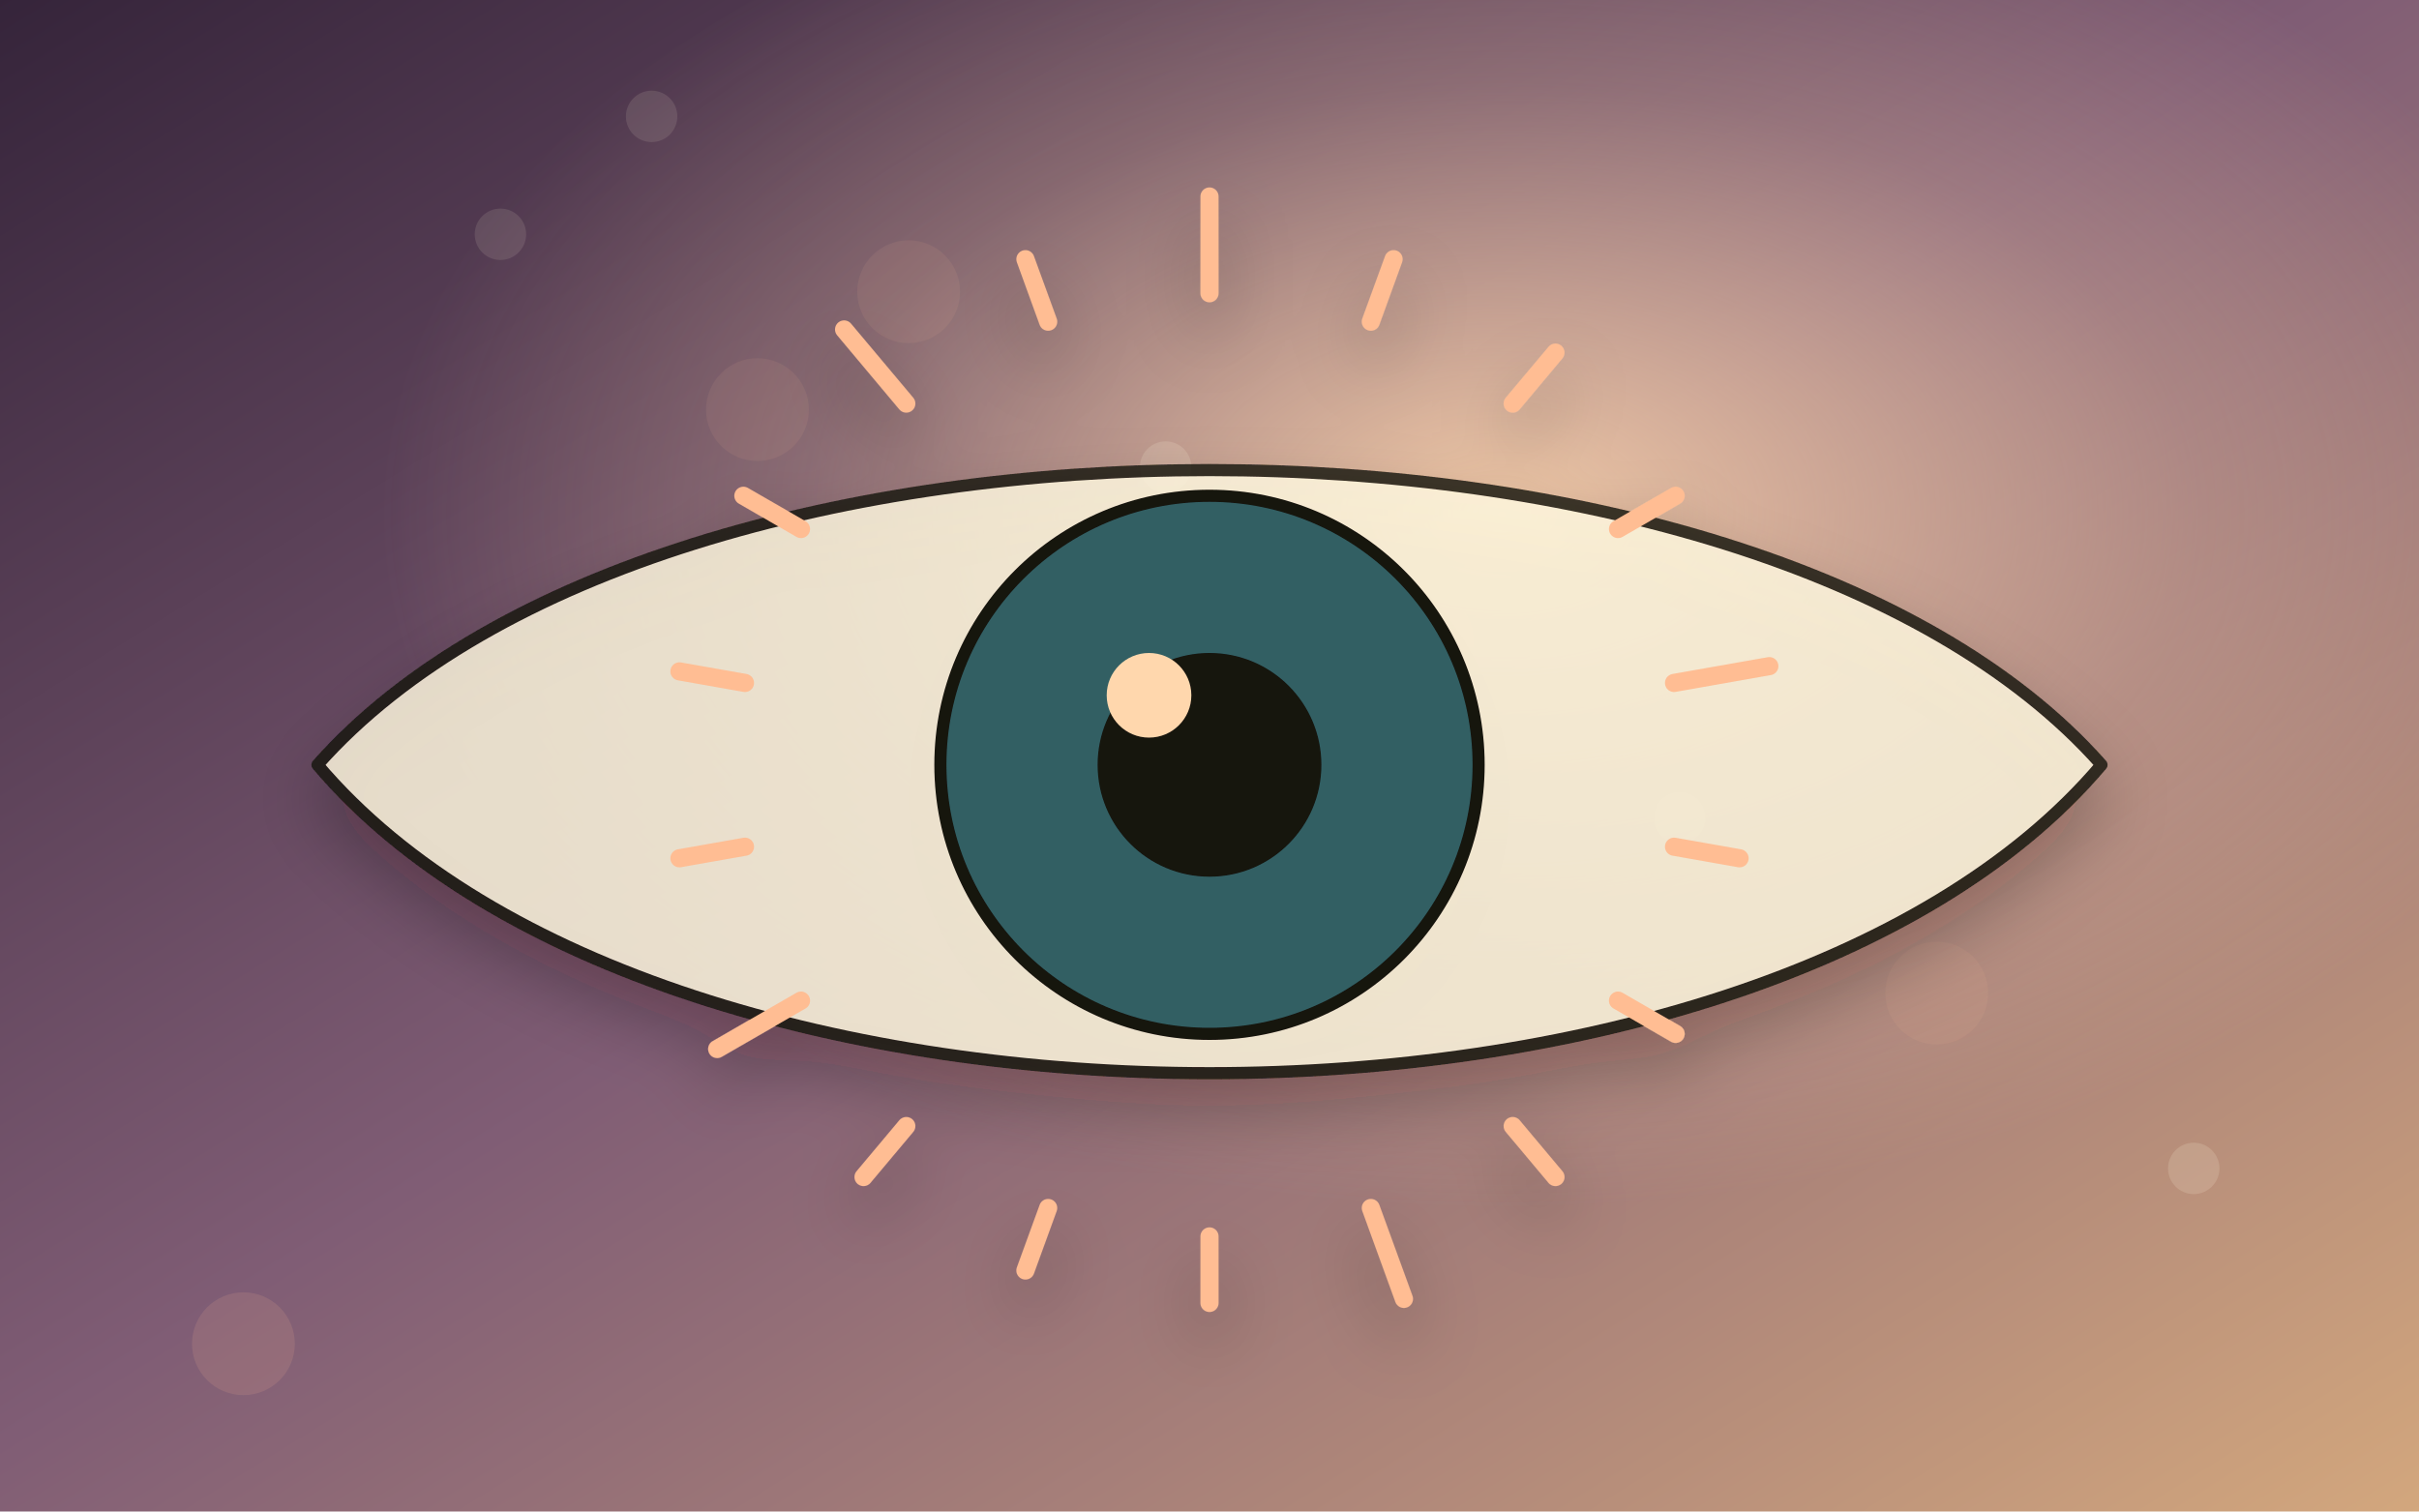
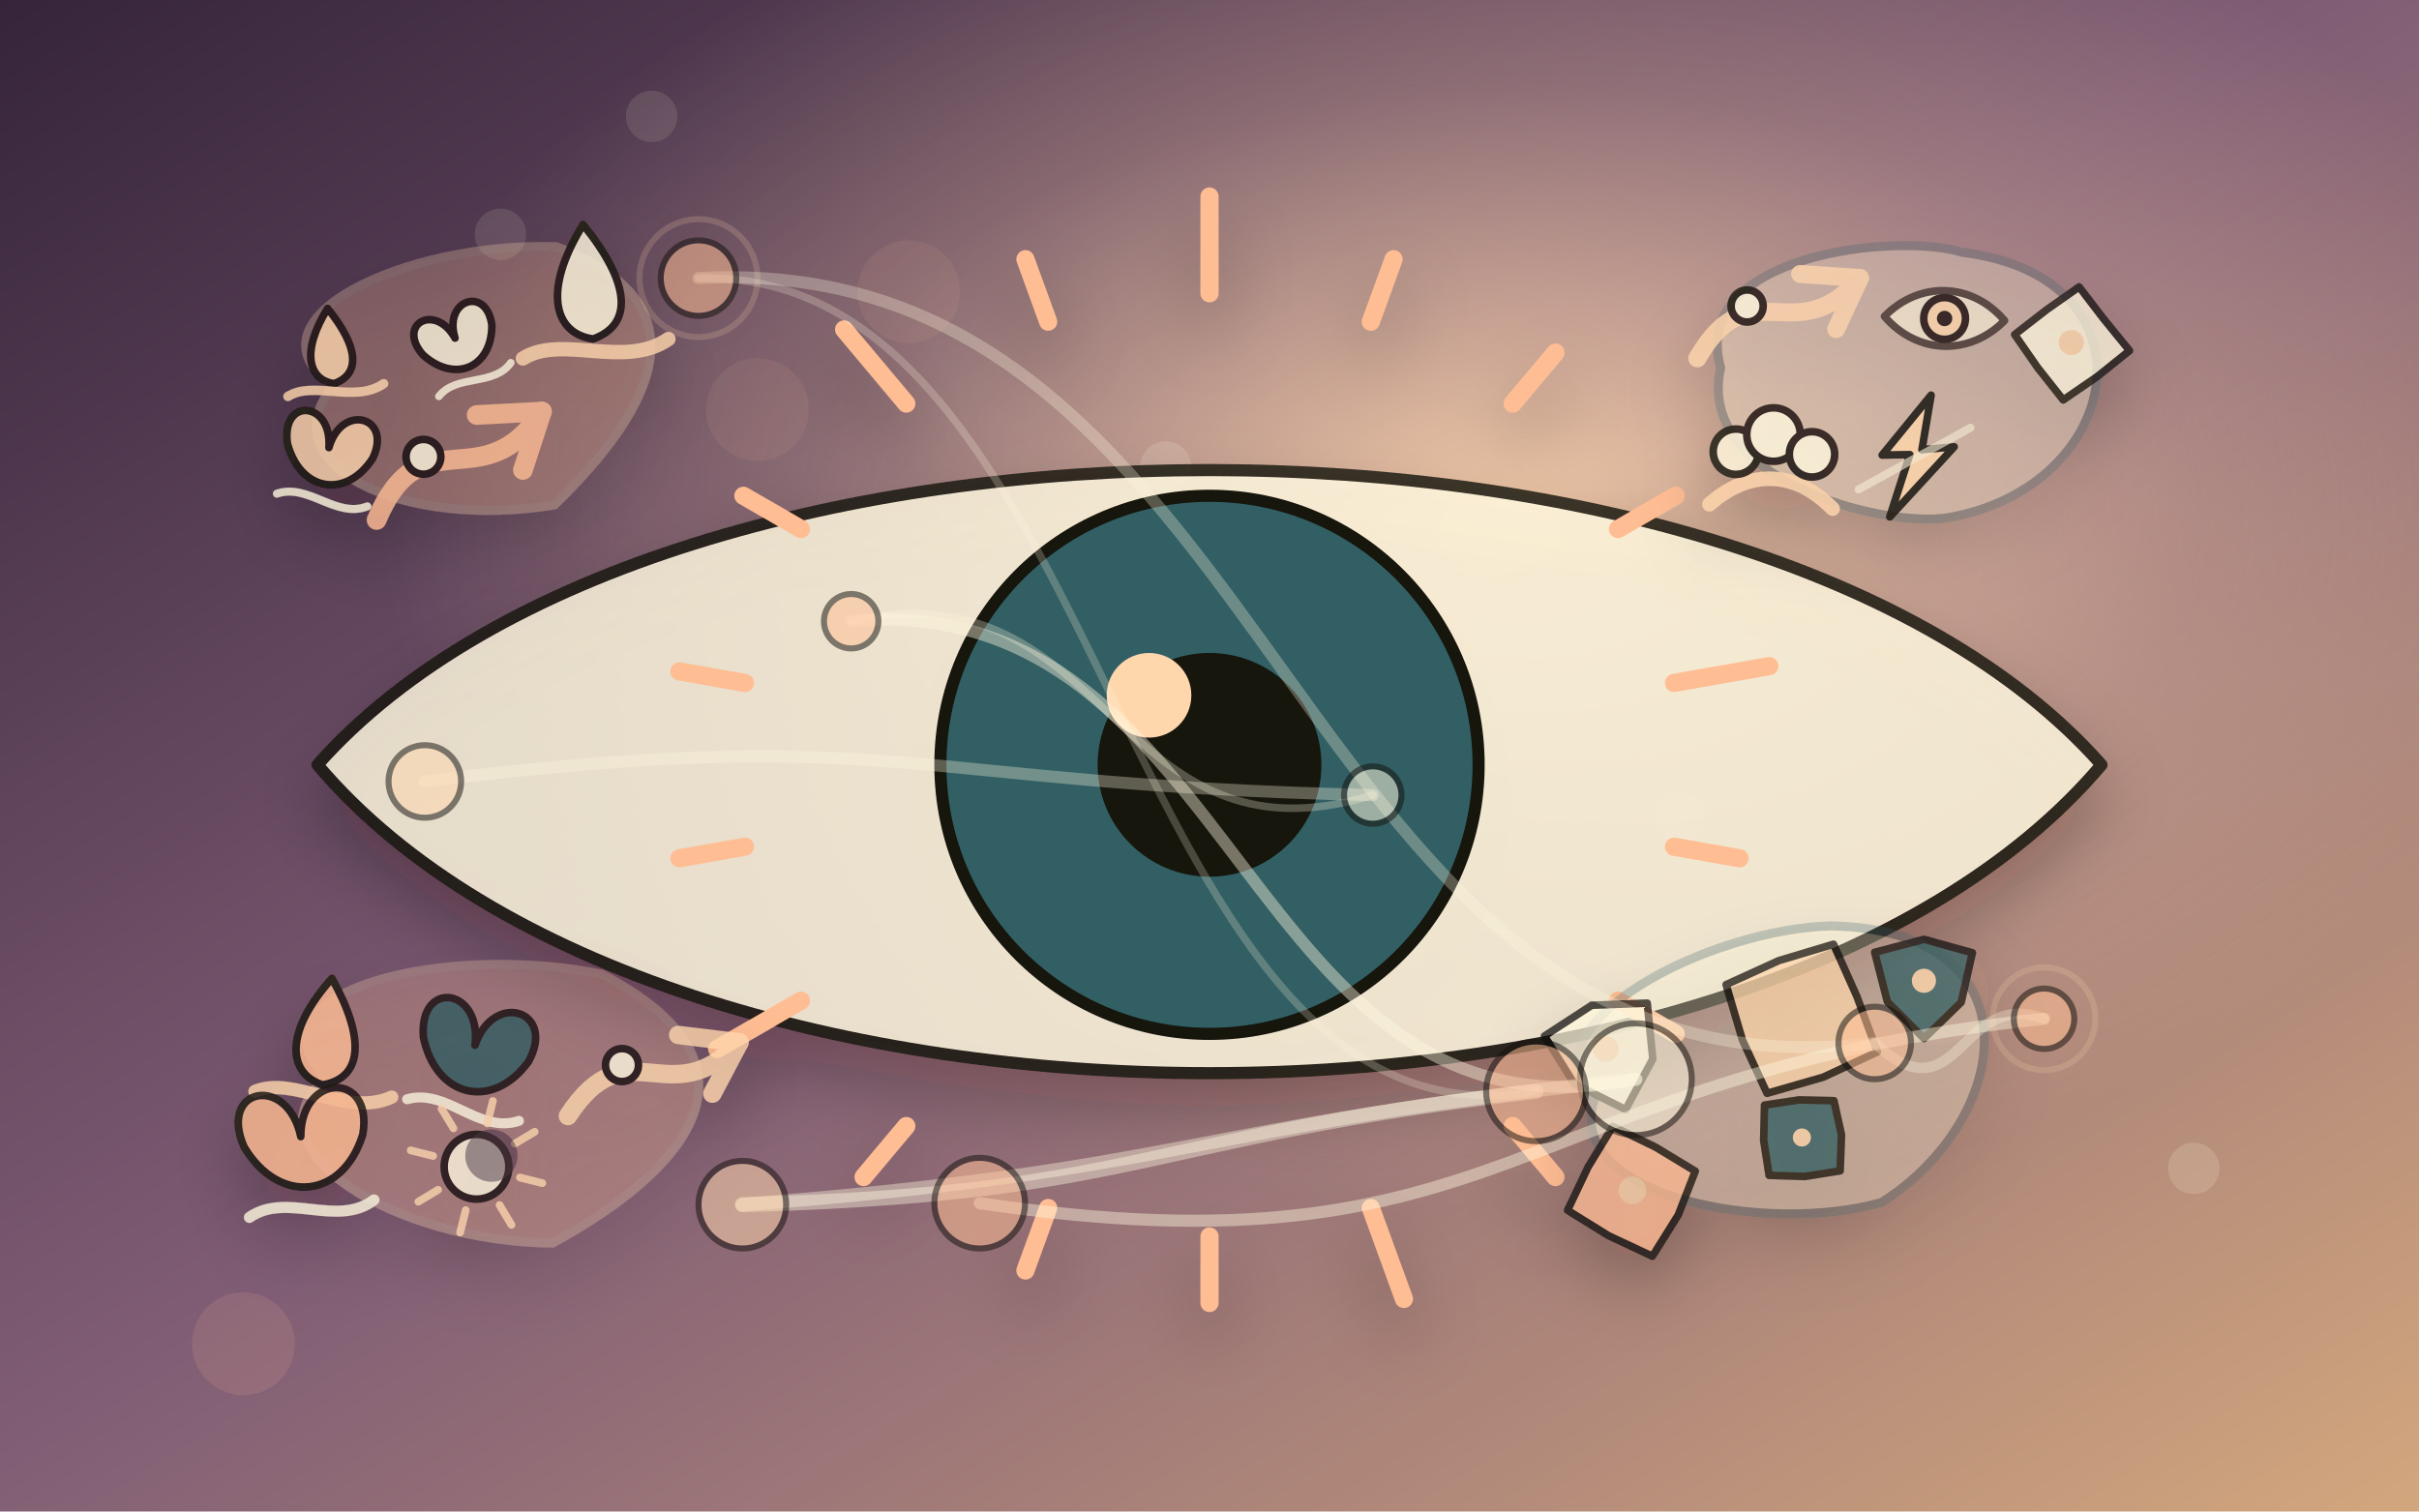
<svg xmlns="http://www.w3.org/2000/svg" width="1600" height="1000" viewBox="0 0 1600 1000" role="img" aria-labelledby="title desc">
  <defs>
    <linearGradient id="posterBg" x1="0" y1="0" x2="1" y2="1">
      <stop offset="0%" stop-color="#35243a" />
      <stop offset="48%" stop-color="#805d75" />
      <stop offset="100%" stop-color="#d3a77d" />
    </linearGradient>
    <radialGradient id="warmGlow" cx="62%" cy="34%" r="46%">
      <stop offset="0%" stop-color="#ffd7ad" stop-opacity=".88" />
      <stop offset="62%" stop-color="#ffd7ad" stop-opacity=".24" />
      <stop offset="100%" stop-color="#ffd7ad" stop-opacity="0" />
    </radialGradient>
    <filter id="posterShadow" x="-20%" y="-20%" width="140%" height="150%">
      <feDropShadow dx="0" dy="22" stdDeviation="22" flood-color="#140d08" flood-opacity=".32" />
    </filter>
    <filter id="hardInk" x="-20%" y="-20%" width="140%" height="150%">
      <feDropShadow dx="6" dy="8" stdDeviation="0" flood-color="#12100c" flood-opacity=".34" />
    </filter>
    <style>
      .ink { stroke: #16120d; stroke-width: 8; stroke-linecap: round; stroke-linejoin: round; }
      .thin { stroke: #16120d; stroke-width: 5; stroke-linecap: round; stroke-linejoin: round; }
    </style>
  </defs>
  <rect width="1600" height="1000" fill="url(#posterBg)" />
  <rect width="1600" height="1000" fill="url(#warmGlow)" />
  <circle cx="501" cy="271" r="34" fill="#ffbd93" opacity="0.08" />
  <circle cx="331" cy="155" r="17" fill="#fff8df" opacity="0.11" />
  <circle cx="161" cy="889" r="34" fill="#ffbd93" opacity="0.13" />
  <circle cx="1451" cy="773" r="17" fill="#fff8df" opacity="0.16" />
  <circle cx="1281" cy="657" r="34" fill="#ffbd93" opacity="0.08" />
  <circle cx="1111" cy="541" r="17" fill="#fff8df" opacity="0.11" />
  <circle cx="941" cy="425" r="34" fill="#ffbd93" opacity="0.13" />
  <circle cx="771" cy="309" r="17" fill="#fff8df" opacity="0.16" />
  <circle cx="601" cy="193" r="34" fill="#ffbd93" opacity="0.08" />
  <circle cx="431" cy="77" r="17" fill="#fff8df" opacity="0.11" />
  <g filter="url(#posterShadow)">
    <g id="poster-body-eye">
      <path d="M210 506 C440 246 1160 246 1390 506 C1160 778 440 778 210 506Z" fill="#fff8df" opacity=".82" class="ink" />
      <circle cx="800" cy="506" r="178" fill="#315f63" class="ink" />
      <circle cx="800" cy="506" r="74" fill="#16120d" />
      <circle cx="760" cy="460" r="28" fill="#ffd7ad" />
      <path d="M800 194 L800 130" stroke="#ffbd93" stroke-width="12" stroke-linecap="round" transform="rotate(0 800 506)" />
      <path d="M800 194 L800 150" stroke="#ffbd93" stroke-width="12" stroke-linecap="round" transform="rotate(20 800 506)" />
      <path d="M800 194 L800 150" stroke="#ffbd93" stroke-width="12" stroke-linecap="round" transform="rotate(40 800 506)" />
      <path d="M800 194 L800 150" stroke="#ffbd93" stroke-width="12" stroke-linecap="round" transform="rotate(60 800 506)" />
      <path d="M800 194 L800 130" stroke="#ffbd93" stroke-width="12" stroke-linecap="round" transform="rotate(80 800 506)" />
      <path d="M800 194 L800 150" stroke="#ffbd93" stroke-width="12" stroke-linecap="round" transform="rotate(100 800 506)" />
      <path d="M800 194 L800 150" stroke="#ffbd93" stroke-width="12" stroke-linecap="round" transform="rotate(120 800 506)" />
      <path d="M800 194 L800 150" stroke="#ffbd93" stroke-width="12" stroke-linecap="round" transform="rotate(140 800 506)" />
      <path d="M800 194 L800 130" stroke="#ffbd93" stroke-width="12" stroke-linecap="round" transform="rotate(160 800 506)" />
      <path d="M800 194 L800 150" stroke="#ffbd93" stroke-width="12" stroke-linecap="round" transform="rotate(180 800 506)" />
      <path d="M800 194 L800 150" stroke="#ffbd93" stroke-width="12" stroke-linecap="round" transform="rotate(200 800 506)" />
      <path d="M800 194 L800 150" stroke="#ffbd93" stroke-width="12" stroke-linecap="round" transform="rotate(220 800 506)" />
      <path d="M800 194 L800 130" stroke="#ffbd93" stroke-width="12" stroke-linecap="round" transform="rotate(240 800 506)" />
      <path d="M800 194 L800 150" stroke="#ffbd93" stroke-width="12" stroke-linecap="round" transform="rotate(260 800 506)" />
      <path d="M800 194 L800 150" stroke="#ffbd93" stroke-width="12" stroke-linecap="round" transform="rotate(280 800 506)" />
      <path d="M800 194 L800 150" stroke="#ffbd93" stroke-width="12" stroke-linecap="round" transform="rotate(300 800 506)" />
      <path d="M800 194 L800 130" stroke="#ffbd93" stroke-width="12" stroke-linecap="round" transform="rotate(320 800 506)" />
      <path d="M800 194 L800 150" stroke="#ffbd93" stroke-width="12" stroke-linecap="round" transform="rotate(340 800 506)" />
    </g>
  </g>
+   <g id="semantic-layer-icons" filter="url(#posterShadow)">
+     <g transform="rotate(-5.0 317.0 247.0)" opacity=".92">
+       <path d="M220.0 247.0 C162.0 198.0 275.0 156.0 375.0 168.0 C472.0 214.0 430.0 280.0 359.0 338.0 C259.0 346.0 172.0 296.0 220.0 247.0Z" fill="#ffbd93" opacity=".28" stroke="#ffd7ad" stroke-width="6" />
+       <g opacity=".86">
+         <path d="M220.8 195.5 C200.6 222.4 204.0 241.6 220.8 245.4 C239.0 240.6 239.0 222.4 220.8 195.5Z" fill="#ffd7ad" class="thin" />
+         <path d="M189.6 251.2 C207.4 242.0 233.3 259.8 253.4 248.3" fill="none" stroke="#ffd7ad" stroke-width="6.2" stroke-linecap="round" />
+       </g>
+       <g transform="rotate(-18 305.9 228.2)" opacity=".84">
+         <path d="M281.1 223.6 C272.8 197.9 302.2 195.1 305.0 221.8 C307.7 195.1 338.1 197.9 330.7 223.6 C319.7 249.4 293.0 249.4 281.1 223.6Z" fill="#fff8df" class="thin" />
+         <path d="M280.1 253.1 C296.7 243.9 316.0 261.4 332.6 251.2" fill="none" stroke="#fff8df" stroke-width="5.0" stroke-linecap="round" />
+       </g>
+       <g opacity=".86">
+         <path d="M394.0 155.0 C363.3 195.9 368.4 225.1 394.0 230.9 C421.7 223.6 421.7 195.9 394.0 155.0Z" fill="#fff8df" class="thin" />
+         <path d="M346.6 239.7 C373.6 225.8 413.0 252.8 443.6 235.3" fill="none" stroke="#ffd7ad" stroke-width="9.5" stroke-linecap="round" />
+       </g>
+       <g transform="rotate(15 212.8 294.7)" opacity=".84">
+         <path d="M184.2 289.4 C174.6 259.7 208.6 256.5 211.7 287.3 C214.9 256.5 249.9 259.7 241.4 289.4 C228.7 319.1 198.0 319.1 184.2 289.4Z" fill="#ffd7ad" class="thin" />
+         <path d="M183.1 323.3 C202.2 312.7 224.5 332.8 243.5 321.2" fill="none" stroke="#fff8df" stroke-width="5.3" stroke-linecap="round" />
+       </g>
+       <g opacity=".86">
+         <path d="M240.9 337.7 C276.9 270.0 311.4 331.9 356.1 275.8" fill="none" stroke="#ffbd93" stroke-width="13.0" stroke-linecap="round" />
+         <path d="M356.1 275.8 L312.9 274.3 M356.1 275.8 L340.2 313.2" fill="none" stroke="#ffbd93" stroke-width="13.0" stroke-linecap="round" />
+         <circle cx="275.4" cy="298.8" r="11.5" fill="#fff8df" class="thin" />
+       </g>
+     </g>
+     <g transform="rotate(2.0 1271.0 248.0)" opacity=".92">
+       <path d="M1138.0 248.0 C1114.0 174.0 1251.0 154.0 1295.0 166.0 C1428.0 178.0 1408.0 318.0 1291.0 342.0 C1247.0 350.0 1124.0 322.0 1138.0 248.0Z" fill="#fff8df" opacity=".28" stroke="#315f63" stroke-width="6" />
+       <g opacity=".86">
+         <path d="M1122.4 242.2 C1155.4 180.1 1187.1 236.9 1228.0 185.4" fill="none" stroke="#ffd7ad" stroke-width="11.9" stroke-linecap="round" />
+         <path d="M1228.0 185.4 L1188.4 184.1 M1228.0 185.4 L1213.5 219.7" fill="none" stroke="#ffd7ad" stroke-width="11.9" stroke-linecap="round" />
+         <circle cx="1154.1" cy="206.5" r="10.6" fill="#fff8df" class="thin" />
+       </g>
+       <g opacity=".84">
+         <path d="M1245.1 210.2 C1267.5 185.7 1302.2 185.7 1324.6 210.2 C1302.2 234.6 1267.5 234.6 1245.1 210.2Z" fill="#fff8df" opacity=".74" class="thin" />
+         <circle cx="1284.9" cy="210.2" r="13.8" fill="#ffd7ad" class="thin" />
+         <circle cx="1284.9" cy="210.2" r="5.1" fill="#16120d" />
+       </g>
+       <g opacity=".78">
+         <polygon points="1407.9,227.2 1387.0,245.2 1365.2,261.3 1347.6,240.6 1331.6,219.2 1352.1,202.1 1373.1,186.2 1389.8,206.5" fill="#fff8df" class="thin" />
+         <circle cx="1369.2" cy="223.2" r="8.3" fill="#ffd7ad" />
+       </g>
+       <g opacity=".86">
+         <path d="M1133.7 338.5 C1159.6 314.0 1189.5 314.0 1215.3 338.5" fill="none" stroke="#ffd7ad" stroke-width="9.5" stroke-linecap="round" />
+         <circle cx="1150.0" cy="303.1" r="15.0" fill="#fff8df" class="thin" />
+         <circle cx="1174.5" cy="290.9" r="17.7" fill="#fff8df" class="thin" />
+         <circle cx="1200.4" cy="303.1" r="15.0" fill="#fff8df" class="thin" />
+       </g>
+       <g transform="rotate(3 1268.9 302.1)" opacity=".88">
+         <path d="M1275.6 260.8 L1246.8 303.1 L1265.0 301.2 L1255.4 343.4 L1293.8 293.5 L1272.7 297.3Z" fill="#ffd7ad" class="thin" />
+         <path d="M1233.3 327.1 L1303.4 280.0" stroke="#fff8df" stroke-width="5.3" stroke-linecap="round" opacity=".62" />
+       </g>
+     </g>
+     <g transform="rotate(5.0 331.0 723.0)" opacity=".92">
+       <path d="M215.0 723.0 C155.0 670.0 288.0 627.0 391.0 639.0 C507.0 687.0 464.0 759.0 374.0 819.0 C271.0 827.0 165.0 776.0 215.0 723.0Z" fill="#ffbd93" opacity=".28" stroke="#ffd7ad" stroke-width="6" />
+       <g opacity=".86">
+         <path d="M213.4 657.3 C184.8 695.4 189.6 722.6 213.4 728.0 C239.2 721.2 239.2 695.4 213.4 657.3Z" fill="#ffbd93" class="thin" />
+         <path d="M169.2 736.2 C194.3 723.2 231.0 748.4 259.6 732.1" fill="none" stroke="#ffd7ad" stroke-width="8.8" stroke-linecap="round" />
+       </g>
+       <g transform="rotate(8 311.5 702.4)" opacity=".84">
+         <path d="M275.8 695.8 C264.0 658.9 306.2 654.9 310.2 693.2 C314.1 654.9 357.7 658.9 347.1 695.8 C331.3 732.8 293.0 732.8 275.8 695.8Z" fill="#315f63" class="thin" />
+         <path d="M274.5 738.1 C298.3 724.9 326.0 750.0 349.8 735.4" fill="none" stroke="#fff8df" stroke-width="6.6" stroke-linecap="round" />
+       </g>
+       <g opacity=".86">
+         <path d="M376.8 734.4 C410.8 670.5 443.5 729.0 485.6 676.0" fill="none" stroke="#ffd7ad" stroke-width="12.2" stroke-linecap="round" />
+         <path d="M485.6 676.0 L444.8 674.6 M485.6 676.0 L470.7 711.3" fill="none" stroke="#ffd7ad" stroke-width="12.2" stroke-linecap="round" />
+         <circle cx="409.5" cy="697.7" r="10.9" fill="#fff8df" class="thin" />
+       </g>
+       <g transform="rotate(-11 205.4 773.1)" opacity=".84">
+         <path d="M165.9 765.8 C152.8 724.9 199.5 720.5 203.9 762.9 C208.3 720.5 256.5 724.9 244.8 765.8 C227.3 806.7 184.9 806.7 165.9 765.8Z" fill="#ffbd93" class="thin" />
+         <path d="M164.5 812.5 C190.8 797.9 221.4 825.6 247.7 809.6" fill="none" stroke="#fff8df" stroke-width="7.3" stroke-linecap="round" />
+       </g>
+       <g opacity=".84">
+         <path d="M348.7 777.7 L363.8 780.1" stroke="#ffd7ad" stroke-width="5.1" stroke-linecap="round" />
+         <path d="M336.9 797.0 L345.9 809.4" stroke="#ffd7ad" stroke-width="5.1" stroke-linecap="round" />
+         <path d="M314.9 802.3 L312.5 817.4" stroke="#ffd7ad" stroke-width="5.1" stroke-linecap="round" />
+         <path d="M295.5 790.5 L283.2 799.5" stroke="#ffd7ad" stroke-width="5.1" stroke-linecap="round" />
+         <path d="M290.3 768.5 L275.2 766.1" stroke="#ffd7ad" stroke-width="5.1" stroke-linecap="round" />
+         <path d="M302.1 749.1 L293.1 736.8" stroke="#ffd7ad" stroke-width="5.1" stroke-linecap="round" />
+         <path d="M324.1 743.9 L326.5 728.8" stroke="#ffd7ad" stroke-width="5.1" stroke-linecap="round" />
+         <path d="M343.4 755.7 L355.8 746.7" stroke="#ffd7ad" stroke-width="5.1" stroke-linecap="round" />
+         <circle cx="319.5" cy="773.1" r="21.4" fill="#fff8df" class="thin" />
+         <circle cx="328.7" cy="764.9" r="17.3" fill="#35243a" opacity=".5" />
+       </g>
+     </g>
+     <g transform="rotate(-10.0 1188.0 705.0)" opacity=".92">
+       <path d="M1052.0 705.0 C1013.0 646.0 1148.0 606.0 1227.0 618.0 C1363.0 645.0 1323.0 765.0 1228.0 804.0 C1149.0 812.0 1023.0 764.0 1052.0 705.0Z" fill="#fff8df" opacity=".28" stroke="#315f63" stroke-width="6" />
+       <g opacity=".78">
+         <polygon points="1095.4,684.2 1071.9,714.0 1041.5,691.5 1027.5,656.8 1061.8,642.2 1098.2,647.2" fill="#fff8df" class="thin" />
+         <circle cx="1066.0" cy="672.4" r="8.5" fill="#ffd7ad" />
+       </g>
+       <g opacity=".78">
+         <polygon points="1242.5,705.4 1204.5,715.6 1165.9,719.7 1156.0,682.2 1151.7,644.2 1188.8,634.6 1226.3,630.2 1235.5,666.8" fill="#ffd7ad" class="thin" />
+         <circle cx="1196.5" cy="674.4" r="10.5" fill="#ffd7ad" />
+       </g>
+       <g opacity=".78">
+         <polygon points="1302.8,682.7 1274.4,702.0 1254.8,673.9 1252.2,640.2 1285.8,637.4 1315.8,651.7" fill="#315f63" class="thin" />
+         <circle cx="1281.0" cy="664.4" r="8.0" fill="#ffd7ad" />
+       </g>
+       <g opacity=".78">
+         <polygon points="1094.1,788.7 1072.5,812.7 1046.2,794.2 1022.5,773.0 1040.9,747.1 1061.6,723.6 1087.0,741.9 1110.2,762.2" fill="#ffbd93" class="thin" />
+         <circle cx="1067.0" cy="767.5" r="9.1" fill="#ffd7ad" />
+       </g>
+       <g opacity=".78">
+         <polygon points="1209.6,755.3 1204.6,778.6 1180.8,778.2 1157.8,773.4 1158.3,749.9 1162.9,727.1 1186.1,727.7 1208.6,732.2" fill="#315f63" class="thin" />
+         <circle cx="1183.5" cy="752.5" r="6.0" fill="#ffd7ad" />
+       </g>
+     </g>
+   </g>
+   <g id="root-constellation">
+     <path d="M281.0 517.0 C594.5 478.0 594.5 519.0 908.0 526.0" fill="none" stroke="#fff8df" stroke-width="8" stroke-linecap="round" opacity="0.32" />
+     <path d="M908.0 526.0 C735.5 579.0 735.5 372.0 563.0 411.0" fill="none" stroke="#fff8df" stroke-width="5" stroke-linecap="round" opacity="0.28" />
+     <path d="M563.0 411.0 C822.5 388.0 822.5 767.0 1082.0 714.0" fill="none" stroke="#fff8df" stroke-width="8" stroke-linecap="round" opacity="0.42" />
+     <path d="M1082.0 714.0 C786.5 745.0 786.5 774.0 491.0 797.0" fill="none" stroke="#fff8df" stroke-width="9" stroke-linecap="round" opacity="0.40" />
+     <path d="M491.0 797.0 C753.5 790.0 753.5 753.0 1016.0 722.0" fill="none" stroke="#fff8df" stroke-width="10" stroke-linecap="round" opacity="0.42" />
+     <path d="M1016.0 722.0 C739.0 770.0 739.0 177.0 462.0 184.0" fill="none" stroke="#fff8df" stroke-width="5" stroke-linecap="round" opacity="0.23" />
+     <path d="M462.0 184.0 C851.0 163.0 851.0 738.0 1240.0 690.0" fill="none" stroke="#fff8df" stroke-width="8" stroke-linecap="round" opacity="0.29" />
+     <path d="M1240.0 690.0 C1296.0 742.0 1296.0 653.0 1352.0 674.0" fill="none" stroke="#fff8df" stroke-width="7" stroke-linecap="round" opacity="0.31" />
+     <path d="M1352.0 674.0 C1000.0 711.0 1000.0 848.0 648.0 796.0" fill="none" stroke="#fff8df" stroke-width="8" stroke-linecap="round" opacity="0.43" />
+     <circle cx="281.0" cy="517.0" r="24" fill="#ffd7ad" opacity=".52" stroke="#16120d" stroke-width="4" />
+     <circle cx="908.0" cy="526.0" r="19" fill="#fff8df" opacity=".52" stroke="#16120d" stroke-width="4" />
+     <circle cx="563.0" cy="411.0" r="18" fill="#ffbd93" opacity=".52" stroke="#16120d" stroke-width="4" />
+     <circle cx="1082.0" cy="714.0" r="37" fill="#fff8df" opacity=".52" stroke="#16120d" stroke-width="4" />
+     <circle cx="491.0" cy="797.0" r="29" fill="#ffd7ad" opacity=".52" stroke="#16120d" stroke-width="4" />
+     <circle cx="1016.0" cy="722.0" r="33" fill="#ffbd93" opacity=".52" stroke="#16120d" stroke-width="4" />
+     <circle cx="462.0" cy="184.0" r="25" fill="#ffbd93" opacity=".52" stroke="#16120d" stroke-width="4" />
+     <circle cx="462.0" cy="184.0" r="39" fill="none" stroke="#ffd7ad" stroke-width="4" opacity=".18" />
+     <circle cx="1240.0" cy="690.0" r="24" fill="#ffbd93" opacity=".52" stroke="#16120d" stroke-width="4" />
+     <circle cx="1352.0" cy="674.0" r="20" fill="#ffbd93" opacity=".52" stroke="#16120d" stroke-width="4" />
+     <circle cx="1352.0" cy="674.0" r="34" fill="none" stroke="#ffd7ad" stroke-width="4" opacity=".18" />
+     <circle cx="648.0" cy="796.0" r="30" fill="#ffbd93" opacity=".52" stroke="#16120d" stroke-width="4" />
+   </g>
</svg>
